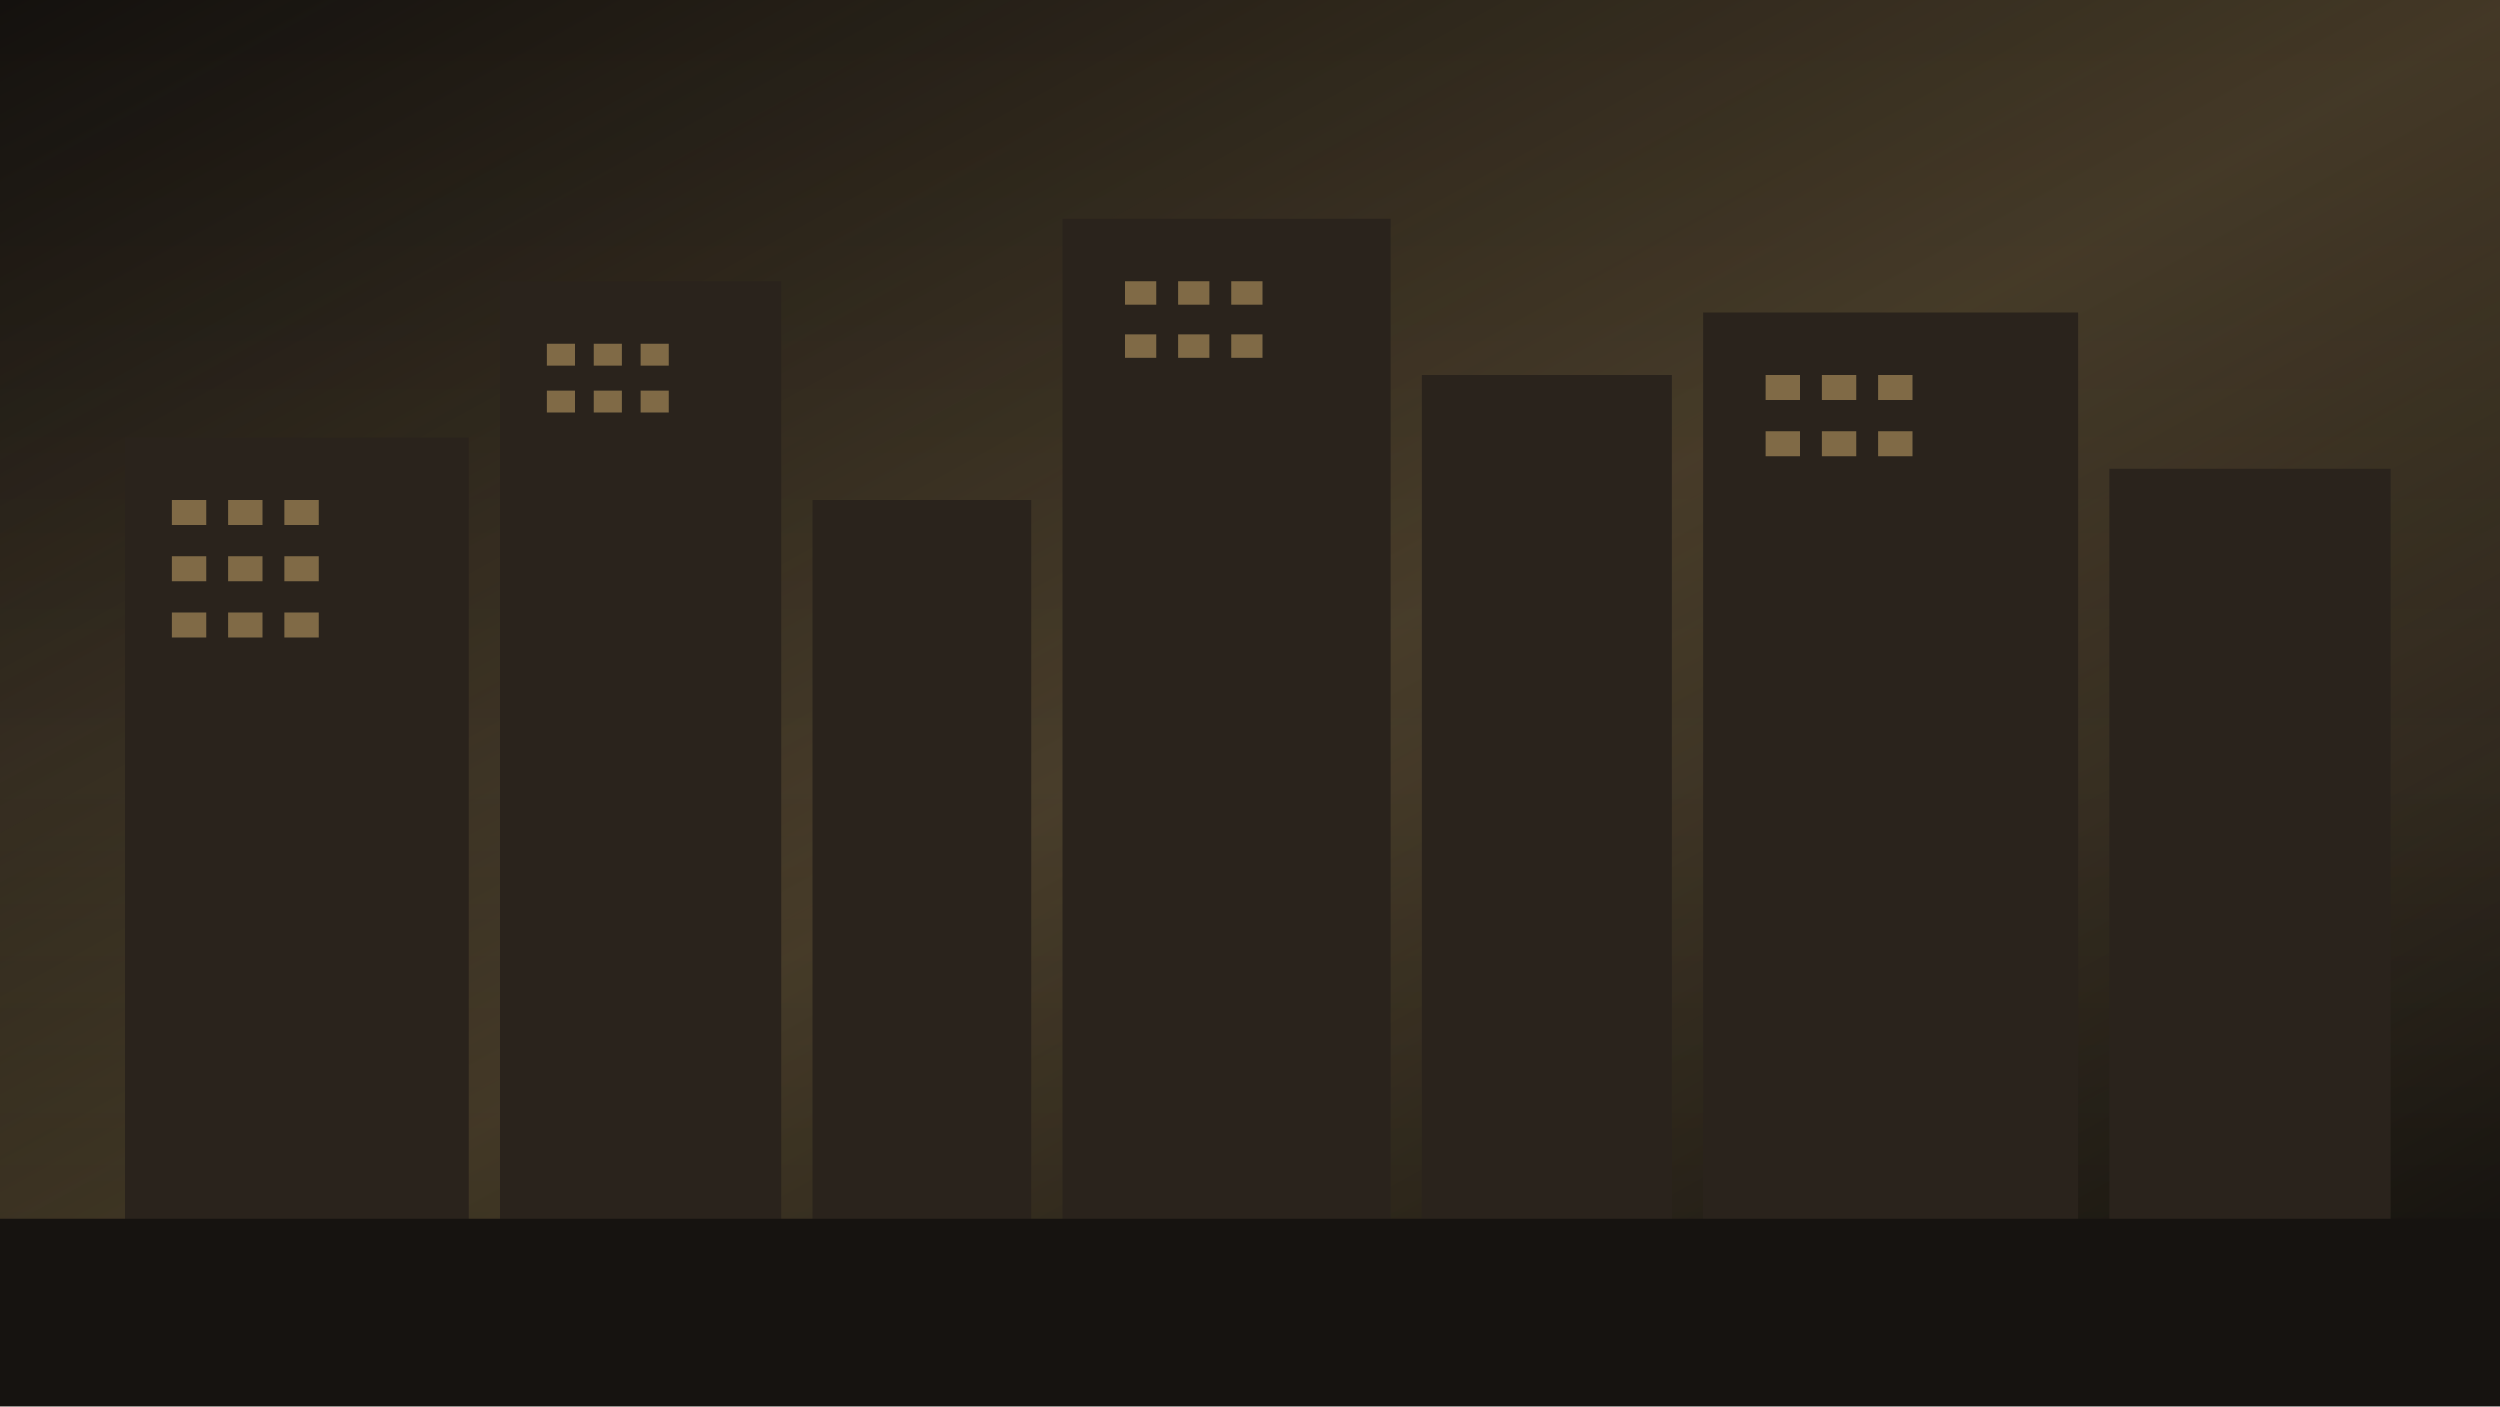
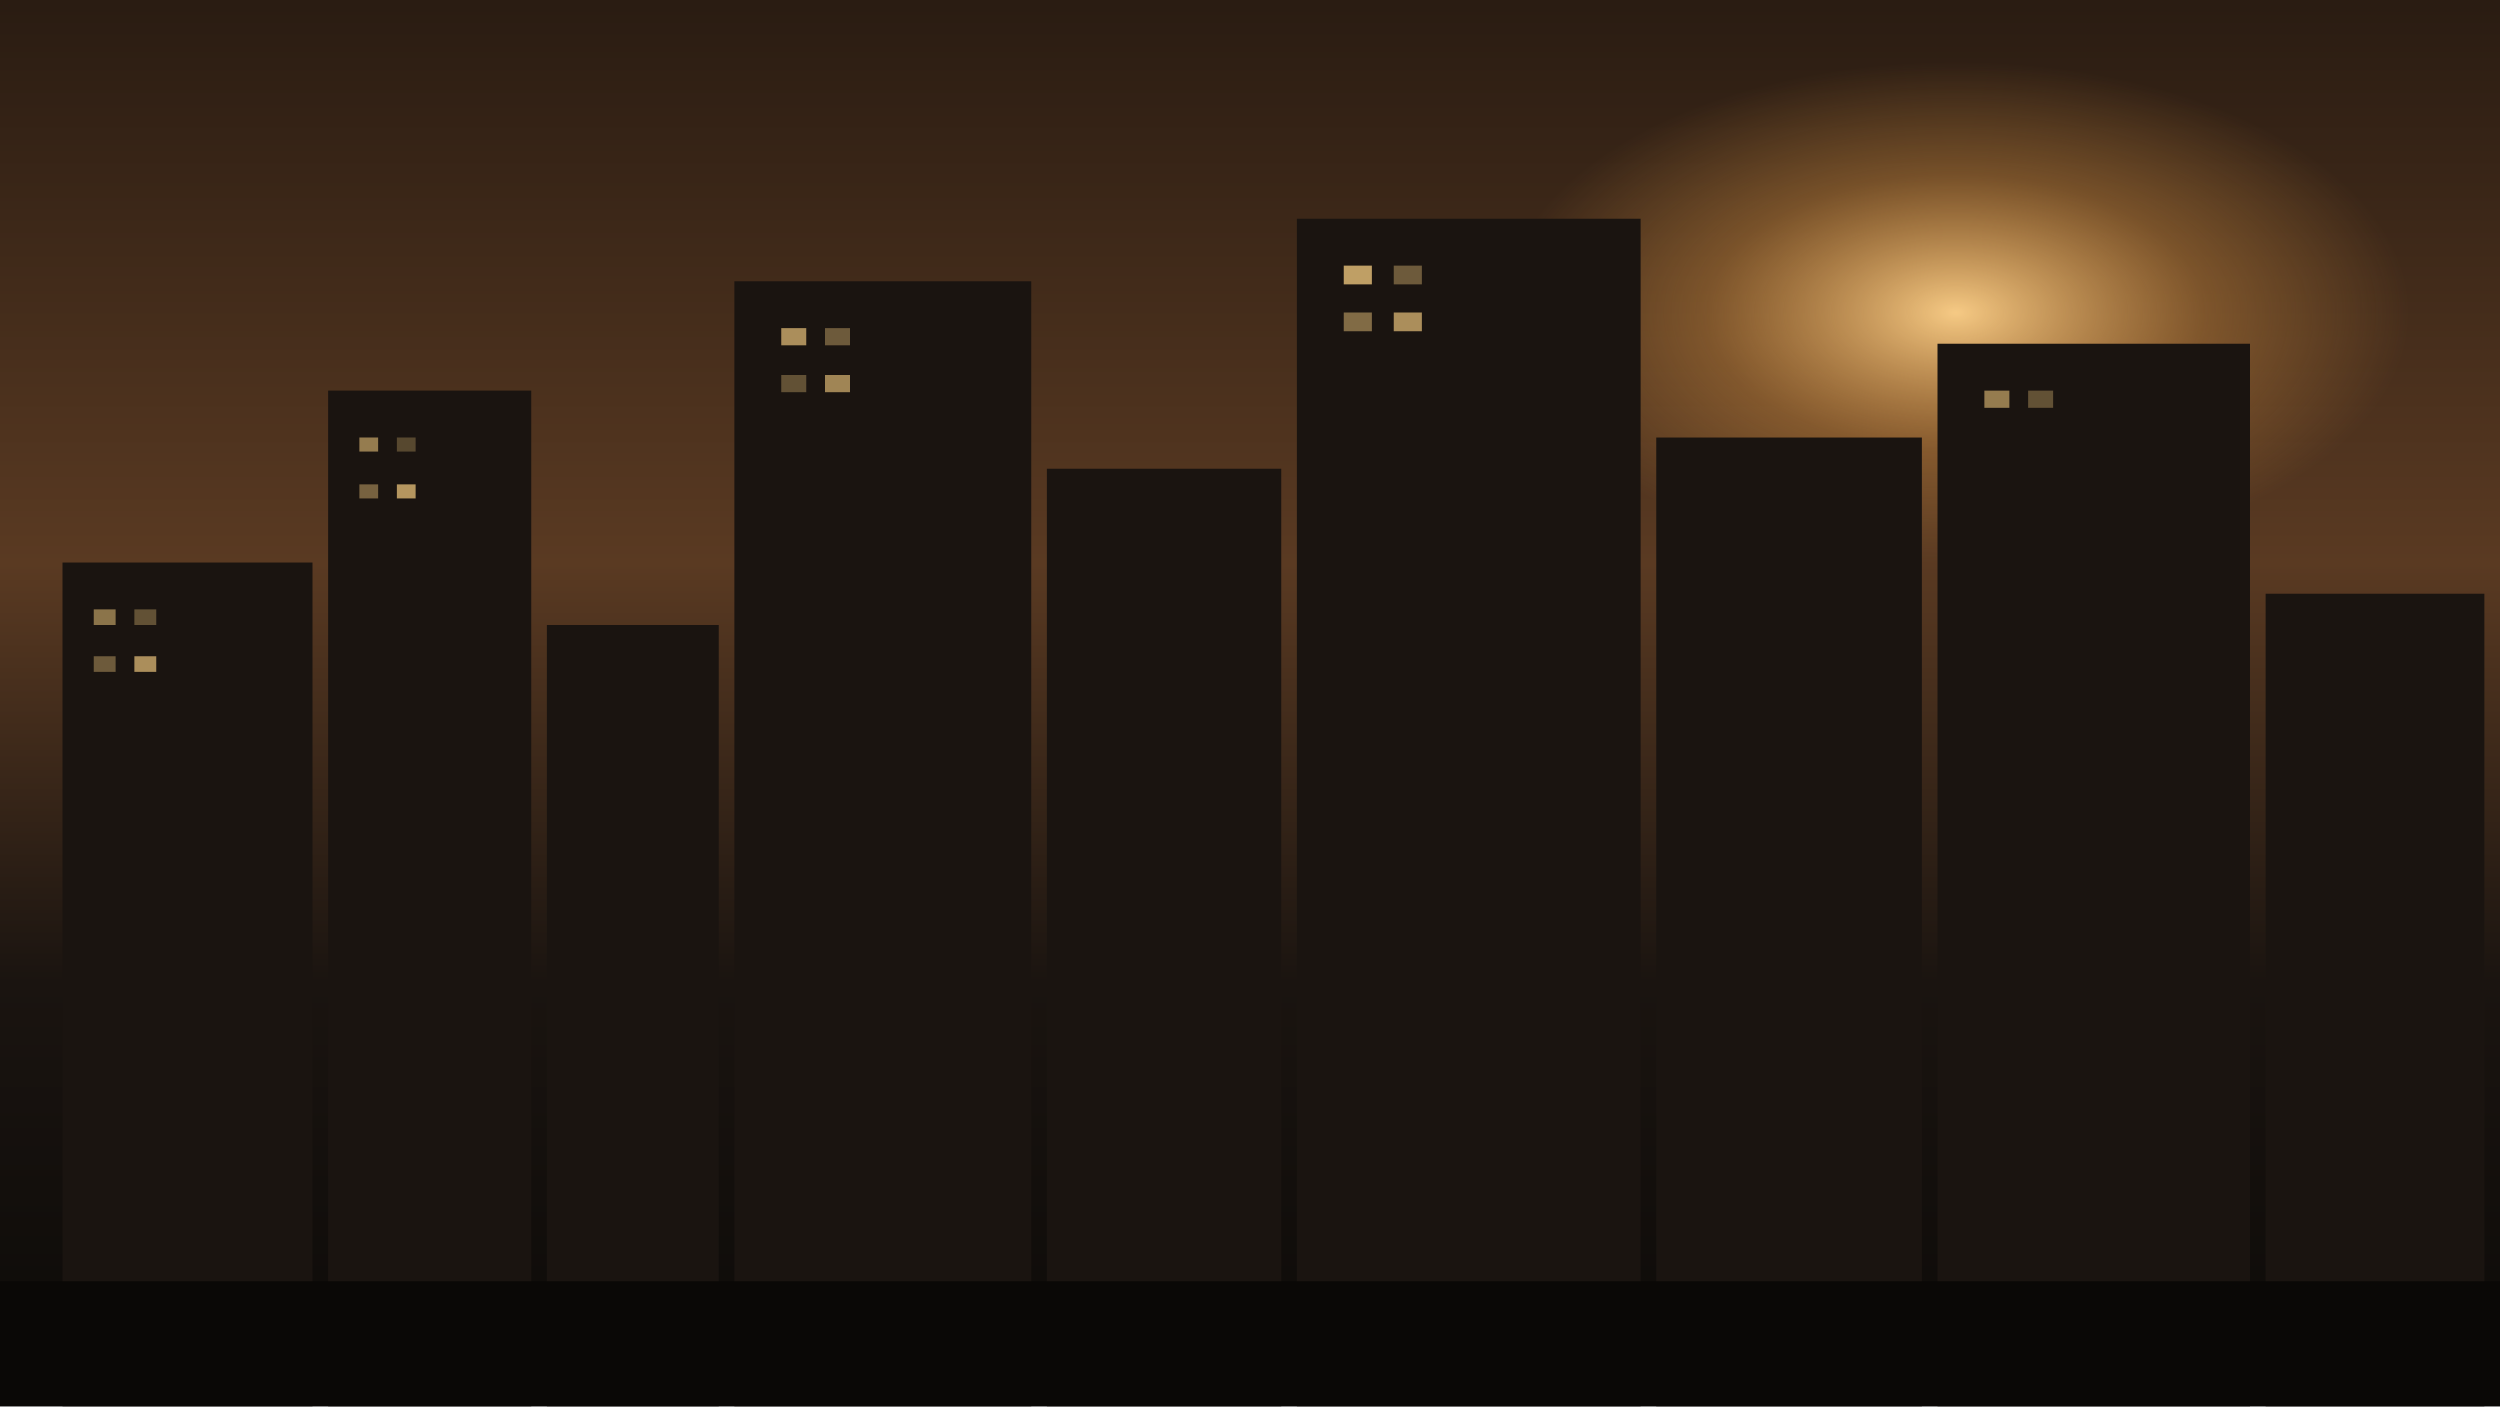
<svg xmlns="http://www.w3.org/2000/svg" viewBox="0 0 1600 900" preserveAspectRatio="xMidYMid slice">
  <defs>
-     <linearGradient id="dusk" x1="0" y1="0" x2="0" y2="1">
-       <stop offset="0%" stop-color="#14110e" />
-       <stop offset="55%" stop-color="#1c1814" />
-       <stop offset="100%" stop-color="#0d0c0a" />
+     <linearGradient id="bdsSky" x1="0" y1="0" x2="0" y2="1">
+       <stop offset="0%" stop-color="#2a1c12" />
+       <stop offset="40%" stop-color="#5a3a22" />
+       <stop offset="70%" stop-color="#1a1410" />
+       <stop offset="100%" stop-color="#0c0a08" />
    </linearGradient>
-     <linearGradient id="gold" x1="0" y1="0" x2="1" y2="1">
-       <stop offset="0%" stop-color="#e8c27a" stop-opacity=".0" />
-       <stop offset="50%" stop-color="#e8c27a" stop-opacity=".22" />
-       <stop offset="100%" stop-color="#e8c27a" stop-opacity="0" />
-     </linearGradient>
+     <radialGradient id="sun" cx="78%" cy="22%" r="18%">
+       <stop offset="0%" stop-color="#ffd28a" stop-opacity=".95" />
+       <stop offset="55%" stop-color="#e8a04a" stop-opacity=".35" />
+       <stop offset="100%" stop-color="#e8a04a" stop-opacity="0" />
+     </radialGradient>
  </defs>
-   <rect width="1600" height="900" fill="url(#dusk)" />
-   <rect width="1600" height="900" fill="url(#gold)" />
-   <g fill="#2a231c">
-     <rect x="80" y="280" width="220" height="520" />
-     <rect x="320" y="180" width="180" height="620" />
-     <rect x="520" y="320" width="140" height="480" />
-     <rect x="680" y="140" width="210" height="660" />
-     <rect x="910" y="240" width="160" height="560" />
-     <rect x="1090" y="200" width="240" height="600" />
-     <rect x="1350" y="300" width="180" height="500" />
+   <rect width="1600" height="900" fill="url(#bdsSky)" />
+   <rect width="1600" height="900" fill="url(#sun)" />
+   <g fill="#1a1410">
+     <rect x="40" y="360" width="160" height="540" />
+     <rect x="210" y="250" width="130" height="650" />
+     <rect x="350" y="400" width="110" height="500" />
+     <rect x="470" y="180" width="190" height="720" />
+     <rect x="670" y="300" width="150" height="600" />
+     <rect x="830" y="140" width="220" height="760" />
+     <rect x="1060" y="280" width="170" height="620" />
+     <rect x="1240" y="220" width="200" height="680" />
+     <rect x="1450" y="380" width="140" height="520" />
  </g>
-   <g fill="#e8c27a" opacity=".45">
-     <rect x="110" y="320" width="22" height="16" />
-     <rect x="146" y="320" width="22" height="16" />
-     <rect x="182" y="320" width="22" height="16" />
-     <rect x="110" y="356" width="22" height="16" />
-     <rect x="146" y="356" width="22" height="16" />
-     <rect x="182" y="356" width="22" height="16" />
-     <rect x="110" y="392" width="22" height="16" />
-     <rect x="146" y="392" width="22" height="16" />
-     <rect x="182" y="392" width="22" height="16" />
-     <rect x="350" y="220" width="18" height="14" />
-     <rect x="380" y="220" width="18" height="14" />
-     <rect x="410" y="220" width="18" height="14" />
-     <rect x="350" y="250" width="18" height="14" />
-     <rect x="380" y="250" width="18" height="14" />
-     <rect x="410" y="250" width="18" height="14" />
-     <rect x="720" y="180" width="20" height="15" />
-     <rect x="754" y="180" width="20" height="15" />
-     <rect x="788" y="180" width="20" height="15" />
-     <rect x="720" y="214" width="20" height="15" />
-     <rect x="754" y="214" width="20" height="15" />
-     <rect x="788" y="214" width="20" height="15" />
-     <rect x="1130" y="240" width="22" height="16" />
-     <rect x="1166" y="240" width="22" height="16" />
-     <rect x="1202" y="240" width="22" height="16" />
-     <rect x="1130" y="276" width="22" height="16" />
-     <rect x="1166" y="276" width="22" height="16" />
-     <rect x="1202" y="276" width="22" height="16" />
+   <g fill="#e8c27a">
+     <rect x="60" y="390" width="14" height="10" opacity=".55" />
+     <rect x="86" y="390" width="14" height="10" opacity=".35" />
+     <rect x="60" y="420" width="14" height="10" opacity=".4" />
+     <rect x="86" y="420" width="14" height="10" opacity=".7" />
+     <rect x="230" y="280" width="12" height="9" opacity=".6" />
+     <rect x="254" y="280" width="12" height="9" opacity=".3" />
+     <rect x="230" y="310" width="12" height="9" opacity=".45" />
+     <rect x="254" y="310" width="12" height="9" opacity=".75" />
+     <rect x="500" y="210" width="16" height="11" opacity=".7" />
+     <rect x="528" y="210" width="16" height="11" opacity=".4" />
+     <rect x="500" y="240" width="16" height="11" opacity=".35" />
+     <rect x="528" y="240" width="16" height="11" opacity=".65" />
+     <rect x="860" y="170" width="18" height="12" opacity=".8" />
+     <rect x="892" y="170" width="18" height="12" opacity=".4" />
+     <rect x="860" y="200" width="18" height="12" opacity=".5" />
+     <rect x="892" y="200" width="18" height="12" opacity=".7" />
+     <rect x="1270" y="250" width="16" height="11" opacity=".6" />
+     <rect x="1298" y="250" width="16" height="11" opacity=".35" />
  </g>
-   <rect y="780" width="1600" height="120" fill="#161310" />
+   <rect y="820" width="1600" height="80" fill="#0a0806" />
</svg>
